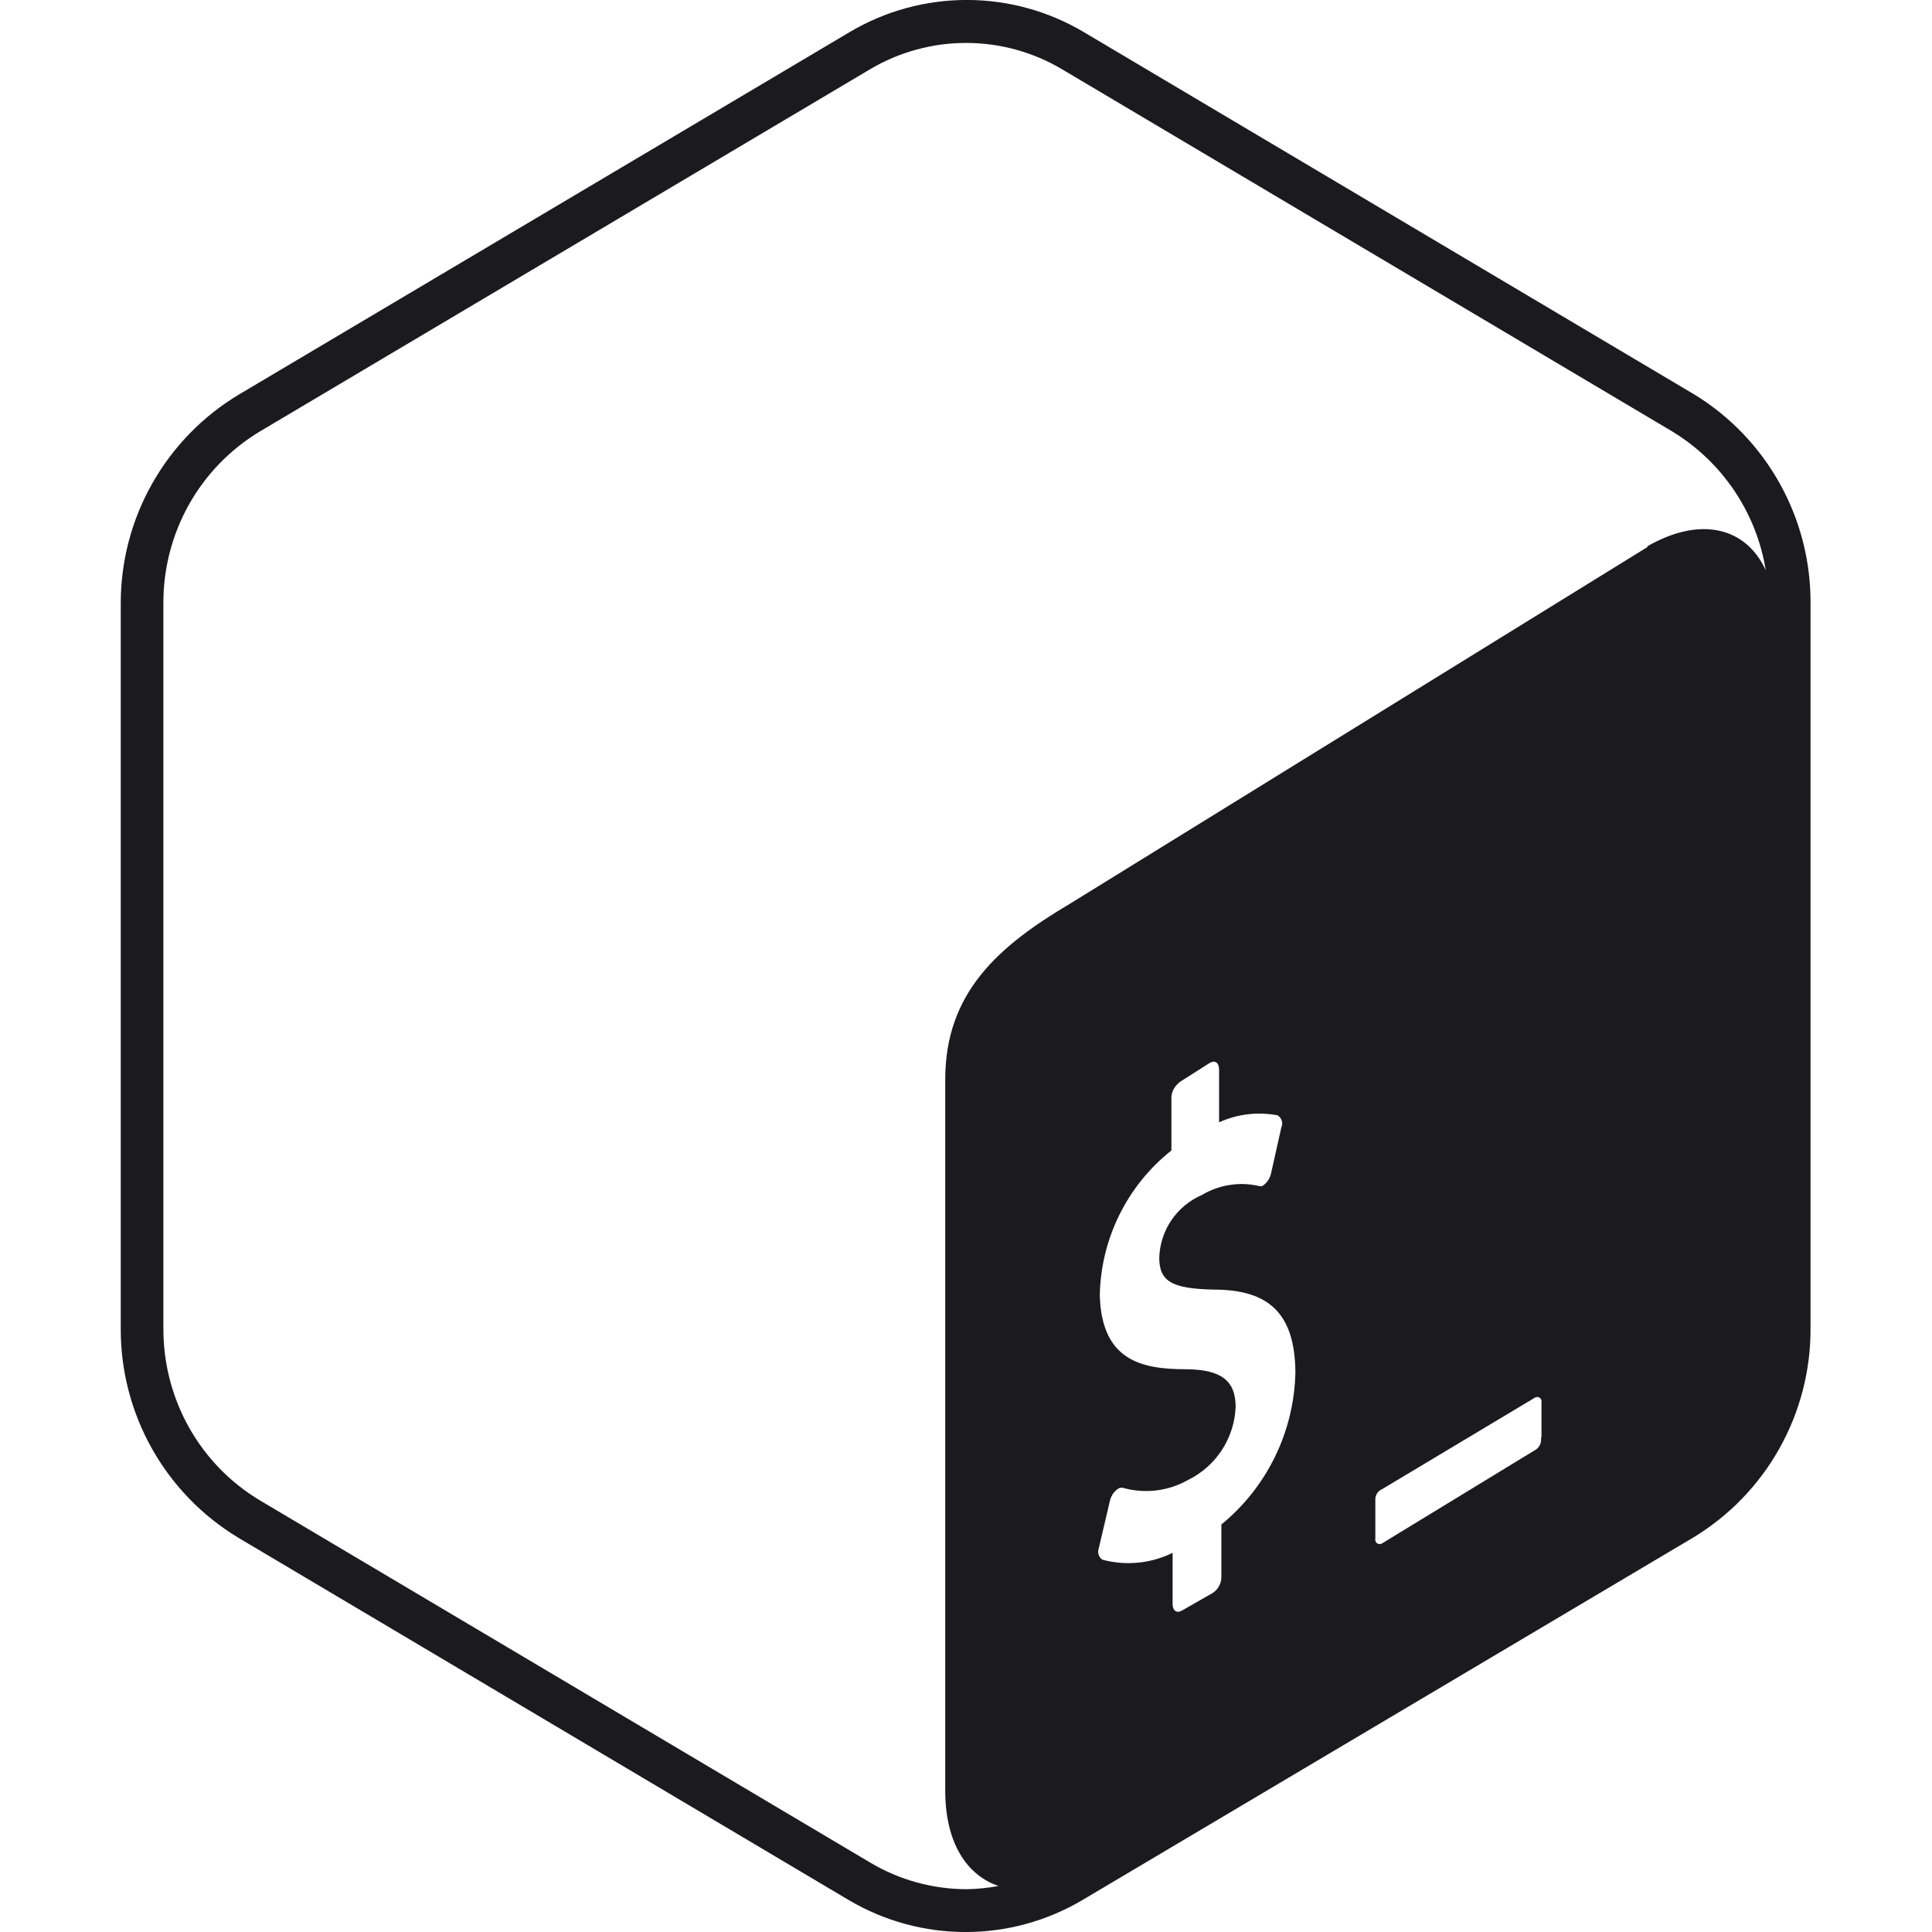
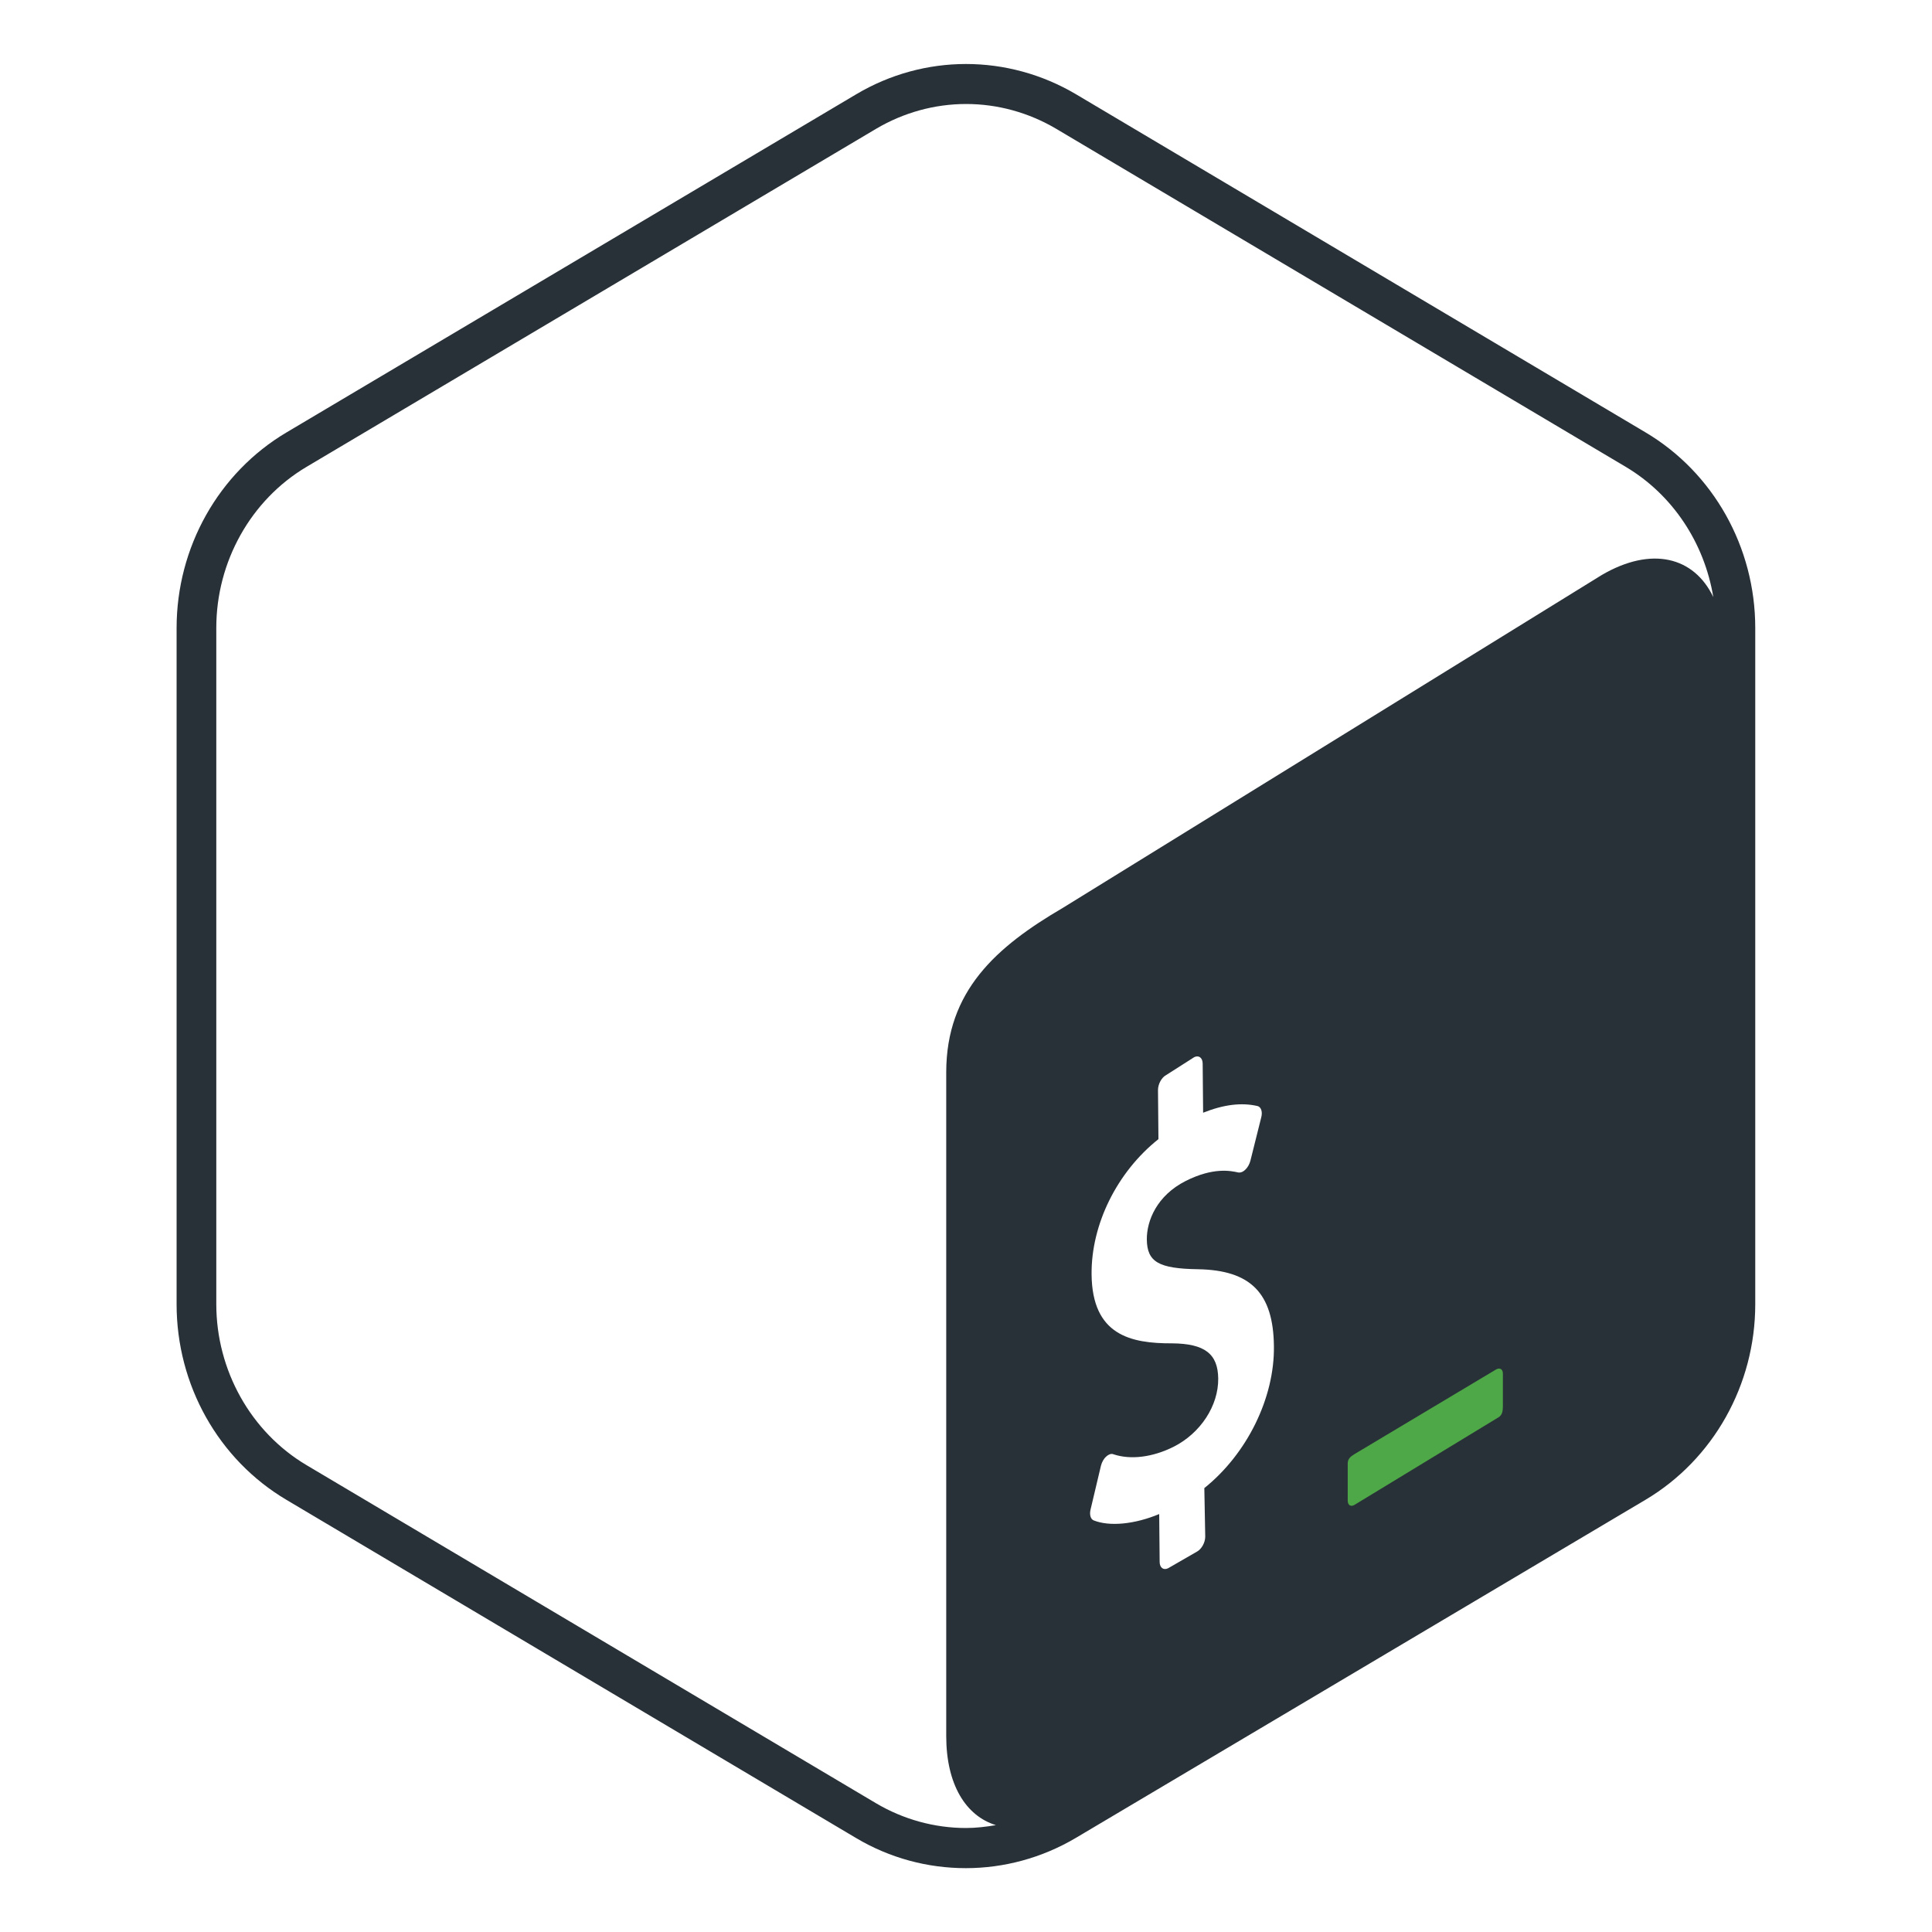
- <svg xmlns="http://www.w3.org/2000/svg" width="64" height="64" viewBox="0 0 32 32">
-   <path d="M28.057 6.53L17.952.532a3.8 3.8 0 0 0-3.88 0L3.965 6.53A4.03 4.03 0 0 0 2 10.002v11.996a4.03 4.03 0 0 0 1.948 3.472l10.105 5.998a3.8 3.8 0 0 0 3.88 0L28.04 25.47a4.03 4.03 0 0 0 1.948-3.472V10.002a4.03 4.03 0 0 0-1.93-3.472zM20.23 25.262v.86c-.001.108-.057.207-.148.265l-.512.293c-.08.042-.148 0-.148-.113v-.847a1.66 1.66 0 0 1-1.164.113c-.062-.042-.086-.122-.056-.2l.183-.78c.016-.066.05-.125.102-.17a.18.18 0 0 1 .05-.035.11.11 0 0 1 .08 0 1.41 1.41 0 0 0 1.059-.134 1.41 1.41 0 0 0 .79-1.21c0-.438-.24-.62-.82-.625-.734 0-1.4-.14-1.43-1.224.017-.937.452-1.817 1.186-2.4v-.872c-.001-.1.056-.2.148-.268l.494-.314c.08-.042.148 0 .148.116v.872a1.61 1.61 0 0 1 .967-.116c.07.04.098.128.064.2l-.173.773c-.015.06-.045.113-.088.155-.014.015-.03.028-.05.04s-.05.008-.074 0a1.28 1.28 0 0 0-.931.152 1.17 1.17 0 0 0-.706 1.037c0 .395.208.515.907.53.935 0 1.337.423 1.348 1.362-.018.983-.467 1.908-1.228 2.53zm5.293-1.45c.012.074-.018.15-.078.194L22.9 25.558c-.024.02-.06.023-.087.007s-.04-.05-.033-.08v-.66c.003-.072.05-.136.116-.162l2.516-1.507c.024-.02.06-.023.087-.007s.04.05.033.08v.582zM27.288 9.06l-9.562 5.906c-1.193.706-2.07 1.478-2.07 2.914v11.778c0 .86.353 1.4.882 1.58a3.14 3.14 0 0 1-.53.053 3.13 3.13 0 0 1-1.595-.441L4.308 24.853C3.3 24.25 2.702 23.165 2.706 22V10.002C2.7 8.834 3.3 7.75 4.308 7.144l10.105-5.998c.98-.58 2.196-.58 3.176 0l10.105 5.998c.833.504 1.4 1.35 1.552 2.3-.328-.713-1.083-.9-1.962-.395h.003z" fill="#1b1b1f" fill-rule="evenodd" />
+ <svg xmlns="http://www.w3.org/2000/svg" viewBox="0 0 128 128">
+   <path fill="none" d="M4.24 4.24h119.53v119.53H4.24z" />
+   <path fill="#293138" d="M109.01 28.64L71.28 6.24c-2.25-1.33-4.77-2-7.28-2s-5.03.67-7.28 2.01l-37.74 22.4c-4.5 2.67-7.28 7.61-7.28 12.96v44.8c0 5.35 2.77 10.29 7.28 12.96l37.73 22.4c2.25 1.34 4.76 2 7.28 2 2.51 0 5.03-.67 7.28-2l37.74-22.4c4.5-2.67 7.28-7.62 7.28-12.96V41.6c0-5.34-2.77-10.29-7.28-12.96zM79.79 98.59l.06 3.22c0 .39-.25.83-.55.99l-1.91 1.1c-.3.15-.56-.03-.56-.42l-.03-3.17c-1.63.68-3.29.84-4.34.42-.2-.08-.29-.37-.21-.71l.69-2.91c.06-.23.18-.46.34-.6.06-.06.12-.1.18-.13.11-.06.22-.07.31-.03 1.14.38 2.59.2 3.99-.5 1.78-.9 2.97-2.72 2.95-4.52-.02-1.64-.9-2.31-3.05-2.33-2.74.01-5.3-.53-5.34-4.57-.03-3.32 1.69-6.78 4.43-8.96l-.03-3.25c0-.4.24-.84.55-1l1.85-1.18c.3-.15.56.04.56.43l.03 3.25c1.36-.54 2.54-.69 3.61-.44.23.06.34.38.24.75l-.72 2.88c-.06.22-.18.44-.33.58a.77.77 0 01-.19.14c-.1.05-.19.06-.28.05-.49-.11-1.65-.36-3.48.56-1.92.97-2.59 2.64-2.58 3.88.02 1.48.77 1.93 3.39 1.97 3.49.06 4.99 1.58 5.03 5.09.05 3.44-1.79 7.15-4.61 9.41zm26.34-60.5l-35.7 22.05c-4.45 2.6-7.73 5.52-7.74 10.89v43.99c0 3.21 1.3 5.29 3.29 5.9-.65.11-1.32.19-1.98.19-2.09 0-4.15-.57-5.96-1.64l-37.73-22.4c-3.69-2.19-5.98-6.28-5.98-10.67V41.6c0-4.39 2.29-8.48 5.98-10.67l37.74-22.4c1.81-1.07 3.87-1.64 5.96-1.64s4.15.57 5.96 1.64l37.74 22.4c3.11 1.85 5.21 5.04 5.8 8.63-1.27-2.67-4.09-3.39-7.38-1.47z" />
+   <path fill="#4FA847" d="M99.12 90.73l-9.4 5.62c-.25.15-.43.31-.43.61v2.46c0 .3.2.43.45.28l9.54-5.8c.25-.15.29-.42.29-.72v-2.17c0-.3-.2-.42-.45-.28z" />
</svg>
